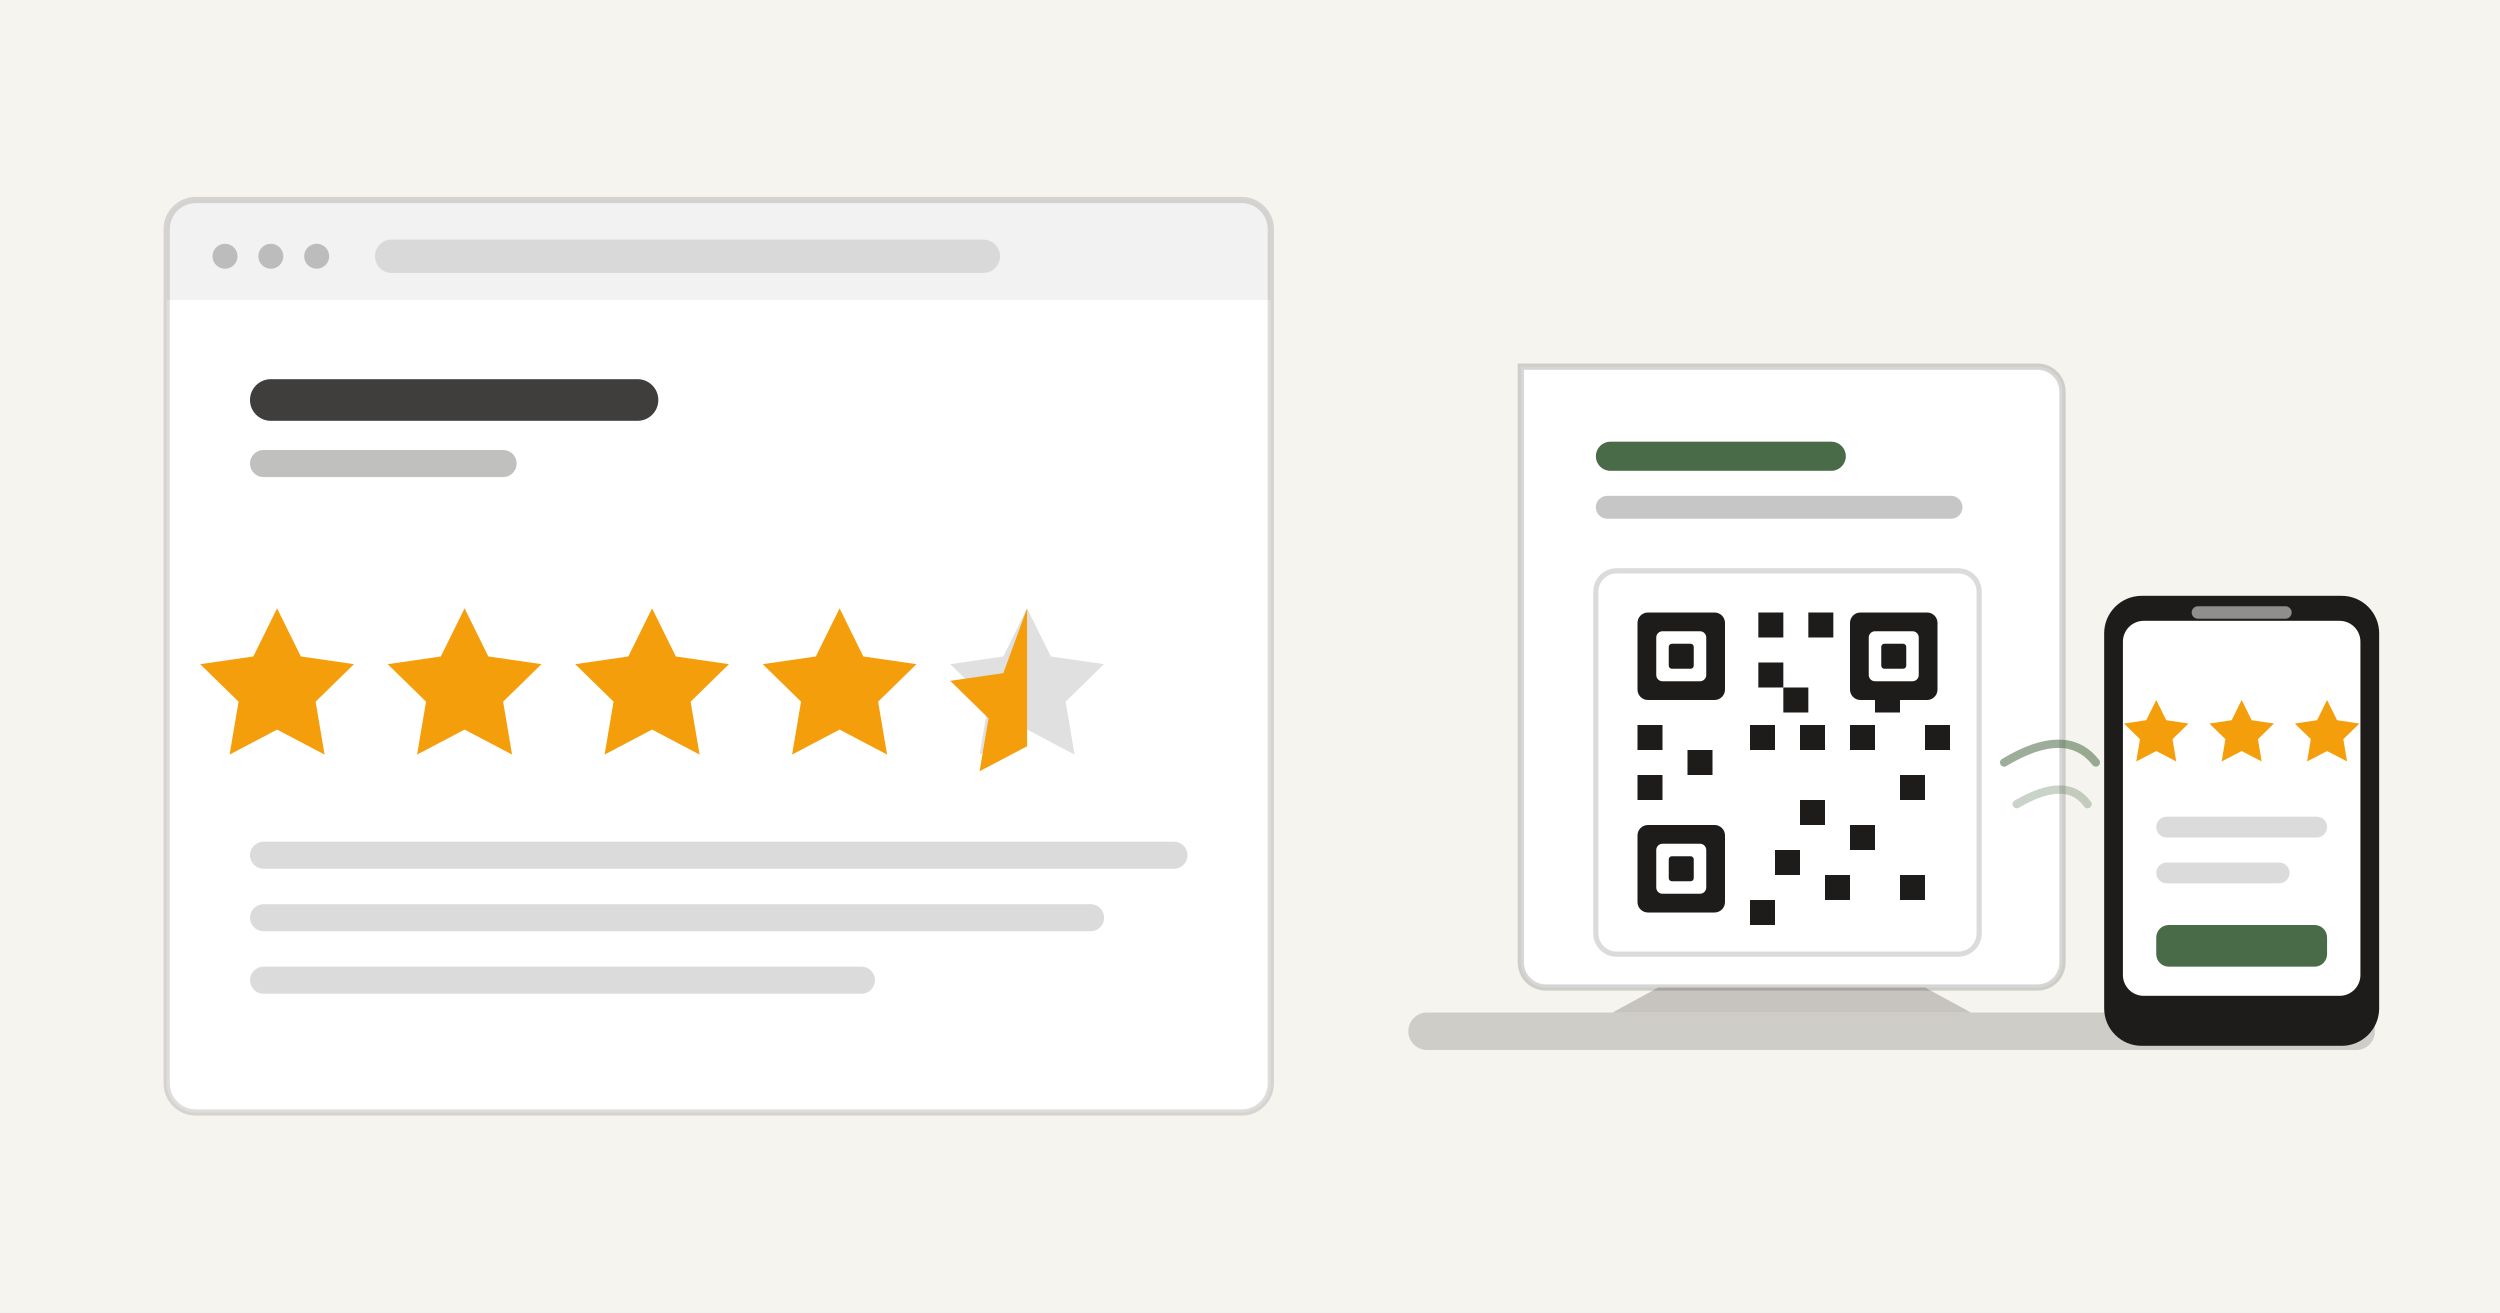
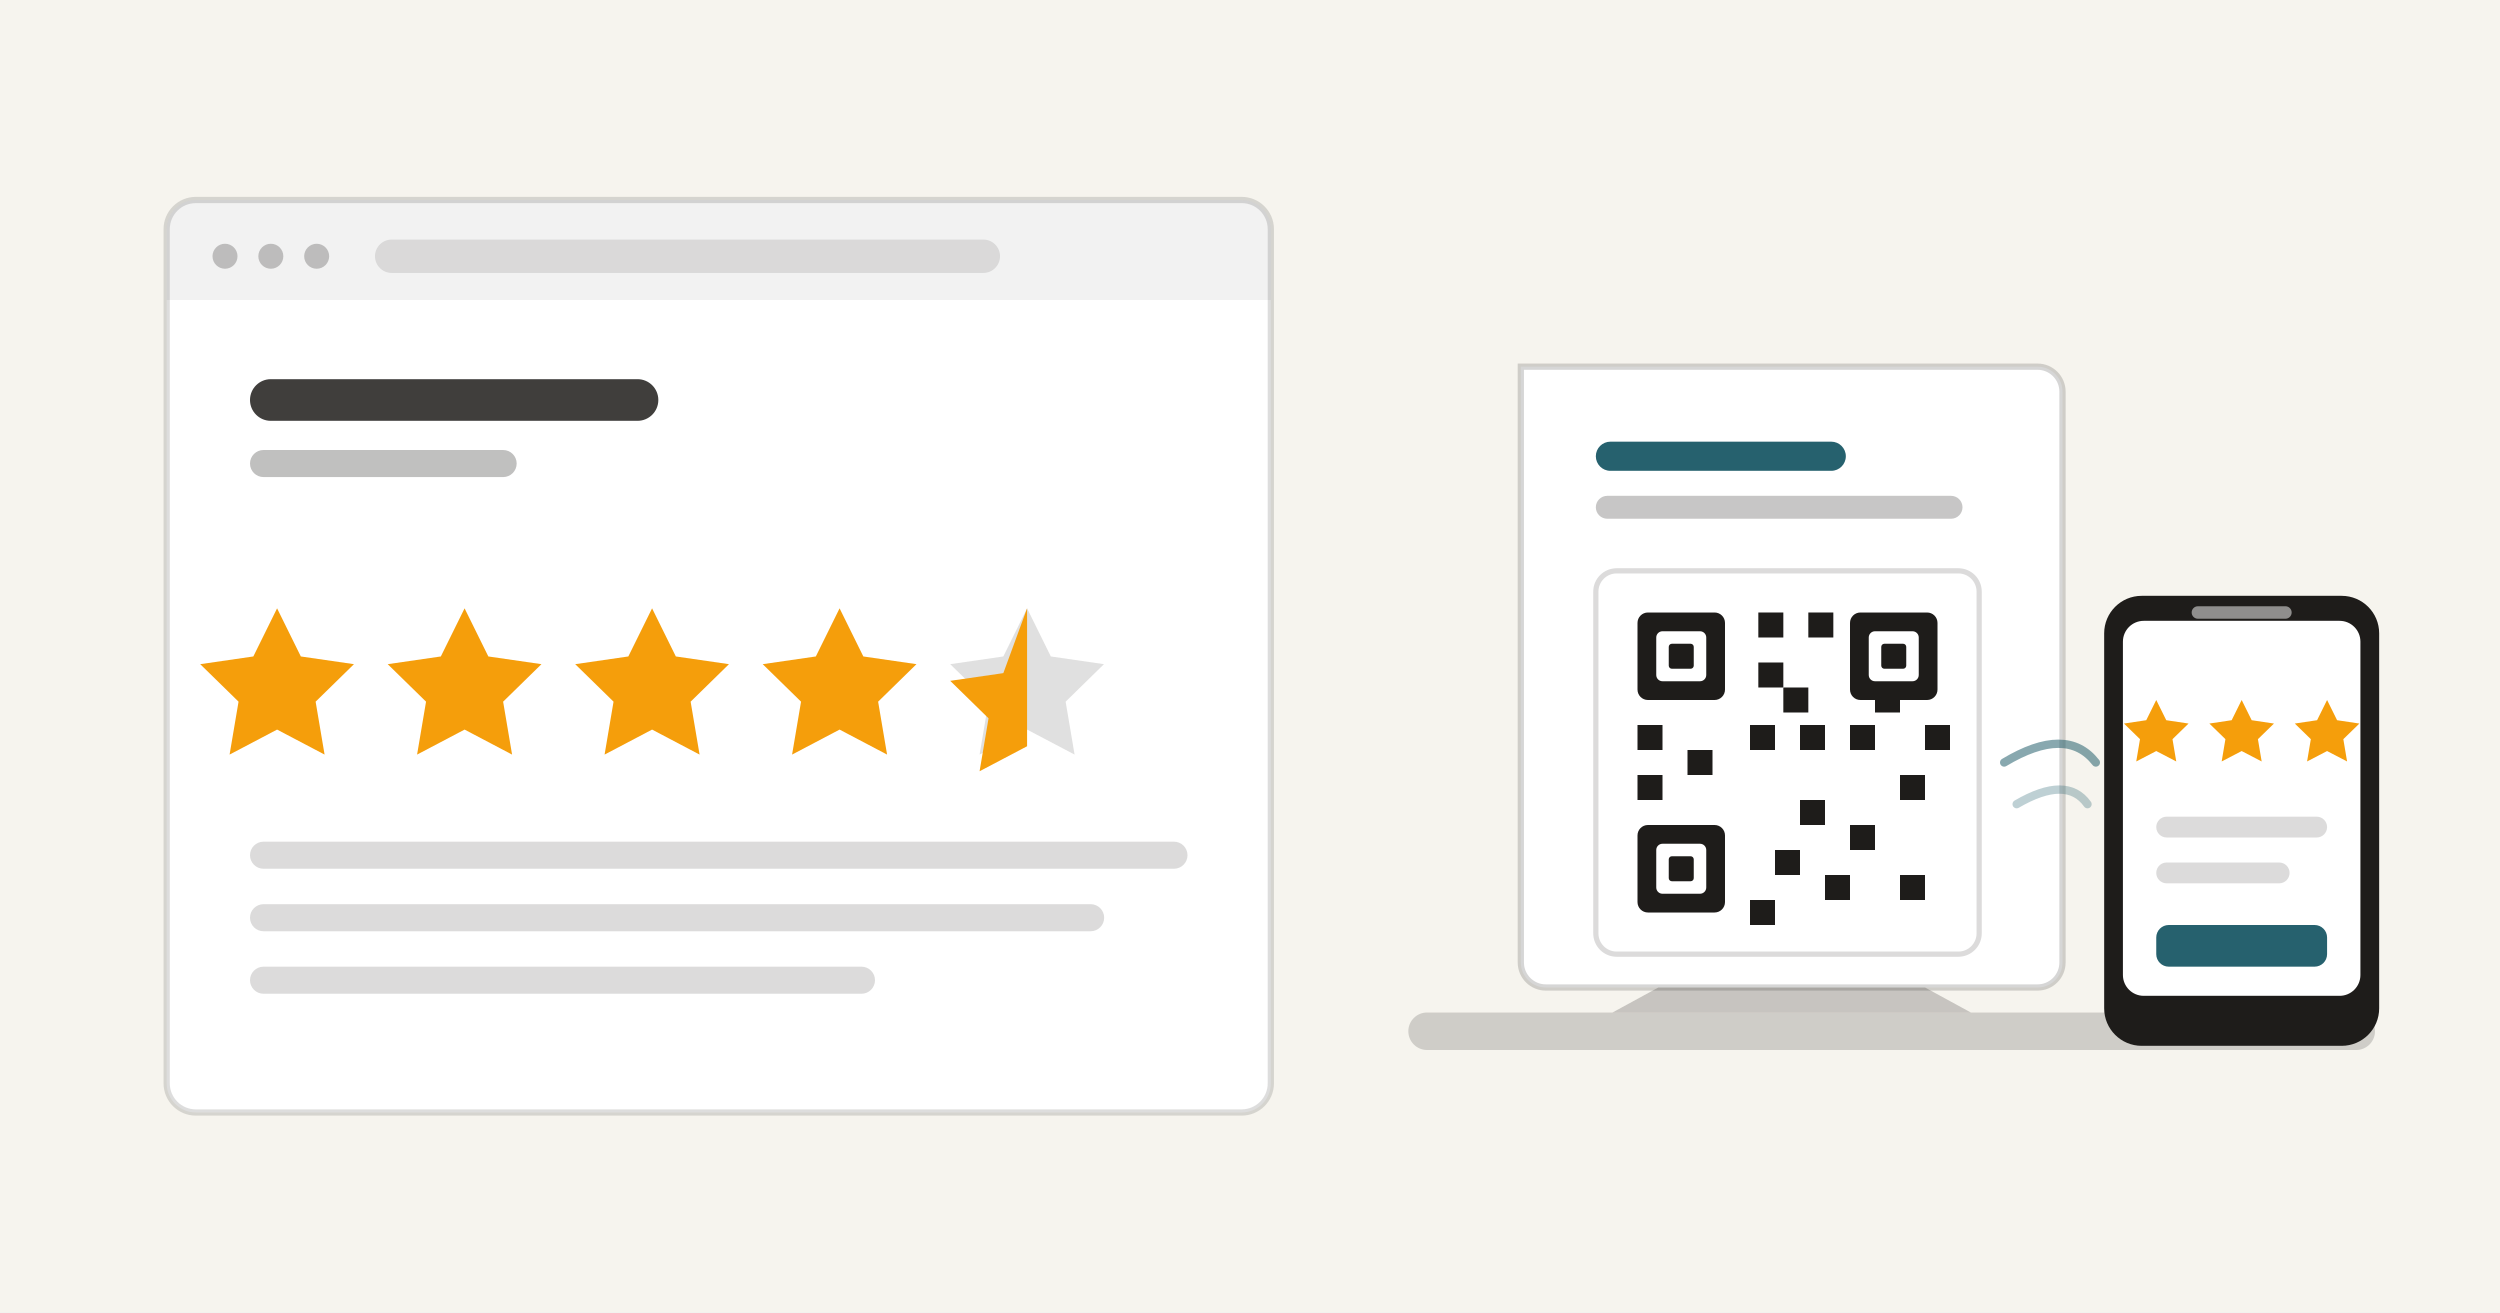
<svg xmlns="http://www.w3.org/2000/svg" viewBox="0 0 1200 630" width="1200" height="630" role="img" aria-label="Anmeldelsesprofil med stjernebedømmelse ved siden af en stander med QR-kode på en disk">
  <rect width="1200" height="630" fill="#f6f4ee" />
  <g>
    <rect x="80" y="96" width="530" height="438" rx="14" fill="#ffffff" />
    <rect x="80" y="96" width="530" height="438" rx="14" fill="none" stroke="#1e1c1a" stroke-width="3" opacity="0.15" />
    <path d="M80 110 a14 14 0 0 1 14 -14 h502 a14 14 0 0 1 14 14 v34 h-530 z" fill="#1e1c1a" opacity="0.06" />
    <circle cx="108" cy="123" r="6" fill="#1e1c1a" opacity="0.25" />
    <circle cx="130" cy="123" r="6" fill="#1e1c1a" opacity="0.25" />
    <circle cx="152" cy="123" r="6" fill="#1e1c1a" opacity="0.25" />
    <rect x="180" y="115" width="300" height="16" rx="8" fill="#1e1c1a" opacity="0.12" />
    <rect x="120" y="182" width="196" height="20" rx="10" fill="#1e1c1a" opacity="0.85" />
    <rect x="120" y="216" width="128" height="13" rx="6.5" fill="#1e1c1a" opacity="0.28" />
    <g fill="#f59e0b">
      <path d="M133 292 l11.4 23.1 25.5 3.7 -18.4 18 4.3 25.4 -22.8 -12 -22.8 12 4.3 -25.4 -18.4 -18 25.5 -3.7 z" />
      <path d="M223 292 l11.4 23.1 25.5 3.7 -18.4 18 4.3 25.4 -22.8 -12 -22.8 12 4.3 -25.4 -18.4 -18 25.5 -3.7 z" />
      <path d="M313 292 l11.4 23.1 25.5 3.7 -18.4 18 4.3 25.4 -22.8 -12 -22.8 12 4.3 -25.4 -18.4 -18 25.5 -3.7 z" />
      <path d="M403 292 l11.4 23.1 25.5 3.7 -18.4 18 4.3 25.4 -22.8 -12 -22.8 12 4.3 -25.4 -18.4 -18 25.5 -3.7 z" />
    </g>
    <path d="M493 292 l11.4 23.1 25.5 3.7 -18.4 18 4.3 25.4 -22.8 -12 -22.8 12 4.3 -25.4 -18.4 -18 25.5 -3.7 z" fill="#1e1c1a" opacity="0.14" />
    <path d="M493 292 v66.2 l-22.8 12 4.3 -25.4 -18.4 -18 25.5 -3.7 z" fill="#f59e0b" />
    <rect x="120" y="404" width="450" height="13" rx="6.5" fill="#1e1c1a" opacity="0.16" />
    <rect x="120" y="434" width="410" height="13" rx="6.5" fill="#1e1c1a" opacity="0.16" />
    <rect x="120" y="464" width="300" height="13" rx="6.5" fill="#1e1c1a" opacity="0.16" />
  </g>
  <rect x="676" y="486" width="464" height="18" rx="9" fill="#1e1c1a" opacity="0.18" />
  <path d="M742 176 h236 a12 12 0 0 1 12 12 v274 a12 12 0 0 1 -12 12 h-236 a12 12 0 0 1 -12 -12 v-286 z" fill="#ffffff" />
  <path d="M742 176 h236 a12 12 0 0 1 12 12 v274 a12 12 0 0 1 -12 12 h-236 a12 12 0 0 1 -12 -12 v-286 z" fill="none" stroke="#1e1c1a" stroke-width="3" opacity="0.18" />
  <path d="M796 474 h128 l22 12 h-172 z" fill="#1e1c1a" opacity="0.22" />
-   <rect x="766" y="212" width="120" height="14" rx="7" fill="#4a6b47" />
+   <rect x="766" y="212" width="120" height="14" rx="7" fill="#26616e" />
  <rect x="766" y="238" width="176" height="11" rx="5.5" fill="#1e1c1a" opacity="0.25" />
  <g>
    <rect x="766" y="274" width="184" height="184" rx="10" fill="#ffffff" />
    <rect x="766" y="274" width="184" height="184" rx="10" fill="none" stroke="#1e1c1a" stroke-width="2.5" opacity="0.16" />
    <g fill="#1e1c1a">
      <rect x="786" y="294" width="42" height="42" rx="5" />
      <rect x="888" y="294" width="42" height="42" rx="5" />
      <rect x="786" y="396" width="42" height="42" rx="5" />
      <g fill="#ffffff">
        <rect x="795" y="303" width="24" height="24" rx="3" />
        <rect x="897" y="303" width="24" height="24" rx="3" />
        <rect x="795" y="405" width="24" height="24" rx="3" />
      </g>
      <g fill="#1e1c1a">
        <rect x="801" y="309" width="12" height="12" rx="1.5" />
        <rect x="903" y="309" width="12" height="12" rx="1.5" />
        <rect x="801" y="411" width="12" height="12" rx="1.5" />
      </g>
      <rect x="844" y="294" width="12" height="12" />
      <rect x="868" y="294" width="12" height="12" />
      <rect x="844" y="318" width="12" height="12" />
      <rect x="856" y="330" width="12" height="12" />
      <rect x="888" y="348" width="12" height="12" />
      <rect x="864" y="348" width="12" height="12" />
      <rect x="840" y="348" width="12" height="12" />
      <rect x="786" y="348" width="12" height="12" />
      <rect x="810" y="360" width="12" height="12" />
      <rect x="786" y="372" width="12" height="12" />
      <rect x="912" y="372" width="12" height="12" />
      <rect x="888" y="396" width="12" height="12" />
      <rect x="864" y="384" width="12" height="12" />
      <rect x="852" y="408" width="12" height="12" />
      <rect x="876" y="420" width="12" height="12" />
      <rect x="912" y="420" width="12" height="12" />
      <rect x="840" y="432" width="12" height="12" />
      <rect x="900" y="330" width="12" height="12" />
      <rect x="924" y="348" width="12" height="12" />
    </g>
  </g>
  <g>
    <rect x="1010" y="286" width="132" height="216" rx="18" fill="#1e1c1a" />
    <rect x="1019" y="298" width="114" height="180" rx="10" fill="#ffffff" />
    <rect x="1052" y="291" width="48" height="6" rx="3" fill="#ffffff" opacity="0.5" />
    <g fill="#f59e0b">
      <path d="M1035 336 l4.8 9.7 10.7 1.6 -7.7 7.5 1.8 10.7 -9.6 -5 -9.6 5 1.8 -10.7 -7.7 -7.5 10.7 -1.6 z" />
      <path d="M1076 336 l4.8 9.7 10.7 1.6 -7.7 7.5 1.8 10.7 -9.6 -5 -9.6 5 1.8 -10.7 -7.7 -7.5 10.7 -1.6 z" />
      <path d="M1117 336 l4.8 9.7 10.7 1.6 -7.7 7.5 1.8 10.7 -9.6 -5 -9.6 5 1.8 -10.7 -7.7 -7.5 10.7 -1.6 z" />
    </g>
    <rect x="1035" y="392" width="82" height="10" rx="5" fill="#1e1c1a" opacity="0.16" />
    <rect x="1035" y="414" width="64" height="10" rx="5" fill="#1e1c1a" opacity="0.16" />
-     <rect x="1035" y="444" width="82" height="20" rx="6" fill="#4a6b47" />
+     <rect x="1035" y="444" width="82" height="20" rx="6" fill="#26616e" />
  </g>
-   <path d="M962 366 q30 -18 44 0" fill="none" stroke="#4a6b47" stroke-width="4" stroke-linecap="round" opacity="0.55" />
-   <path d="M968 386 q24 -14 34 0" fill="none" stroke="#4a6b47" stroke-width="4" stroke-linecap="round" opacity="0.3" />
+   <path d="M962 366 q30 -18 44 0" fill="none" stroke="#26616e" stroke-width="4" stroke-linecap="round" opacity="0.55" />
+   <path d="M968 386 q24 -14 34 0" fill="none" stroke="#26616e" stroke-width="4" stroke-linecap="round" opacity="0.3" />
</svg>
